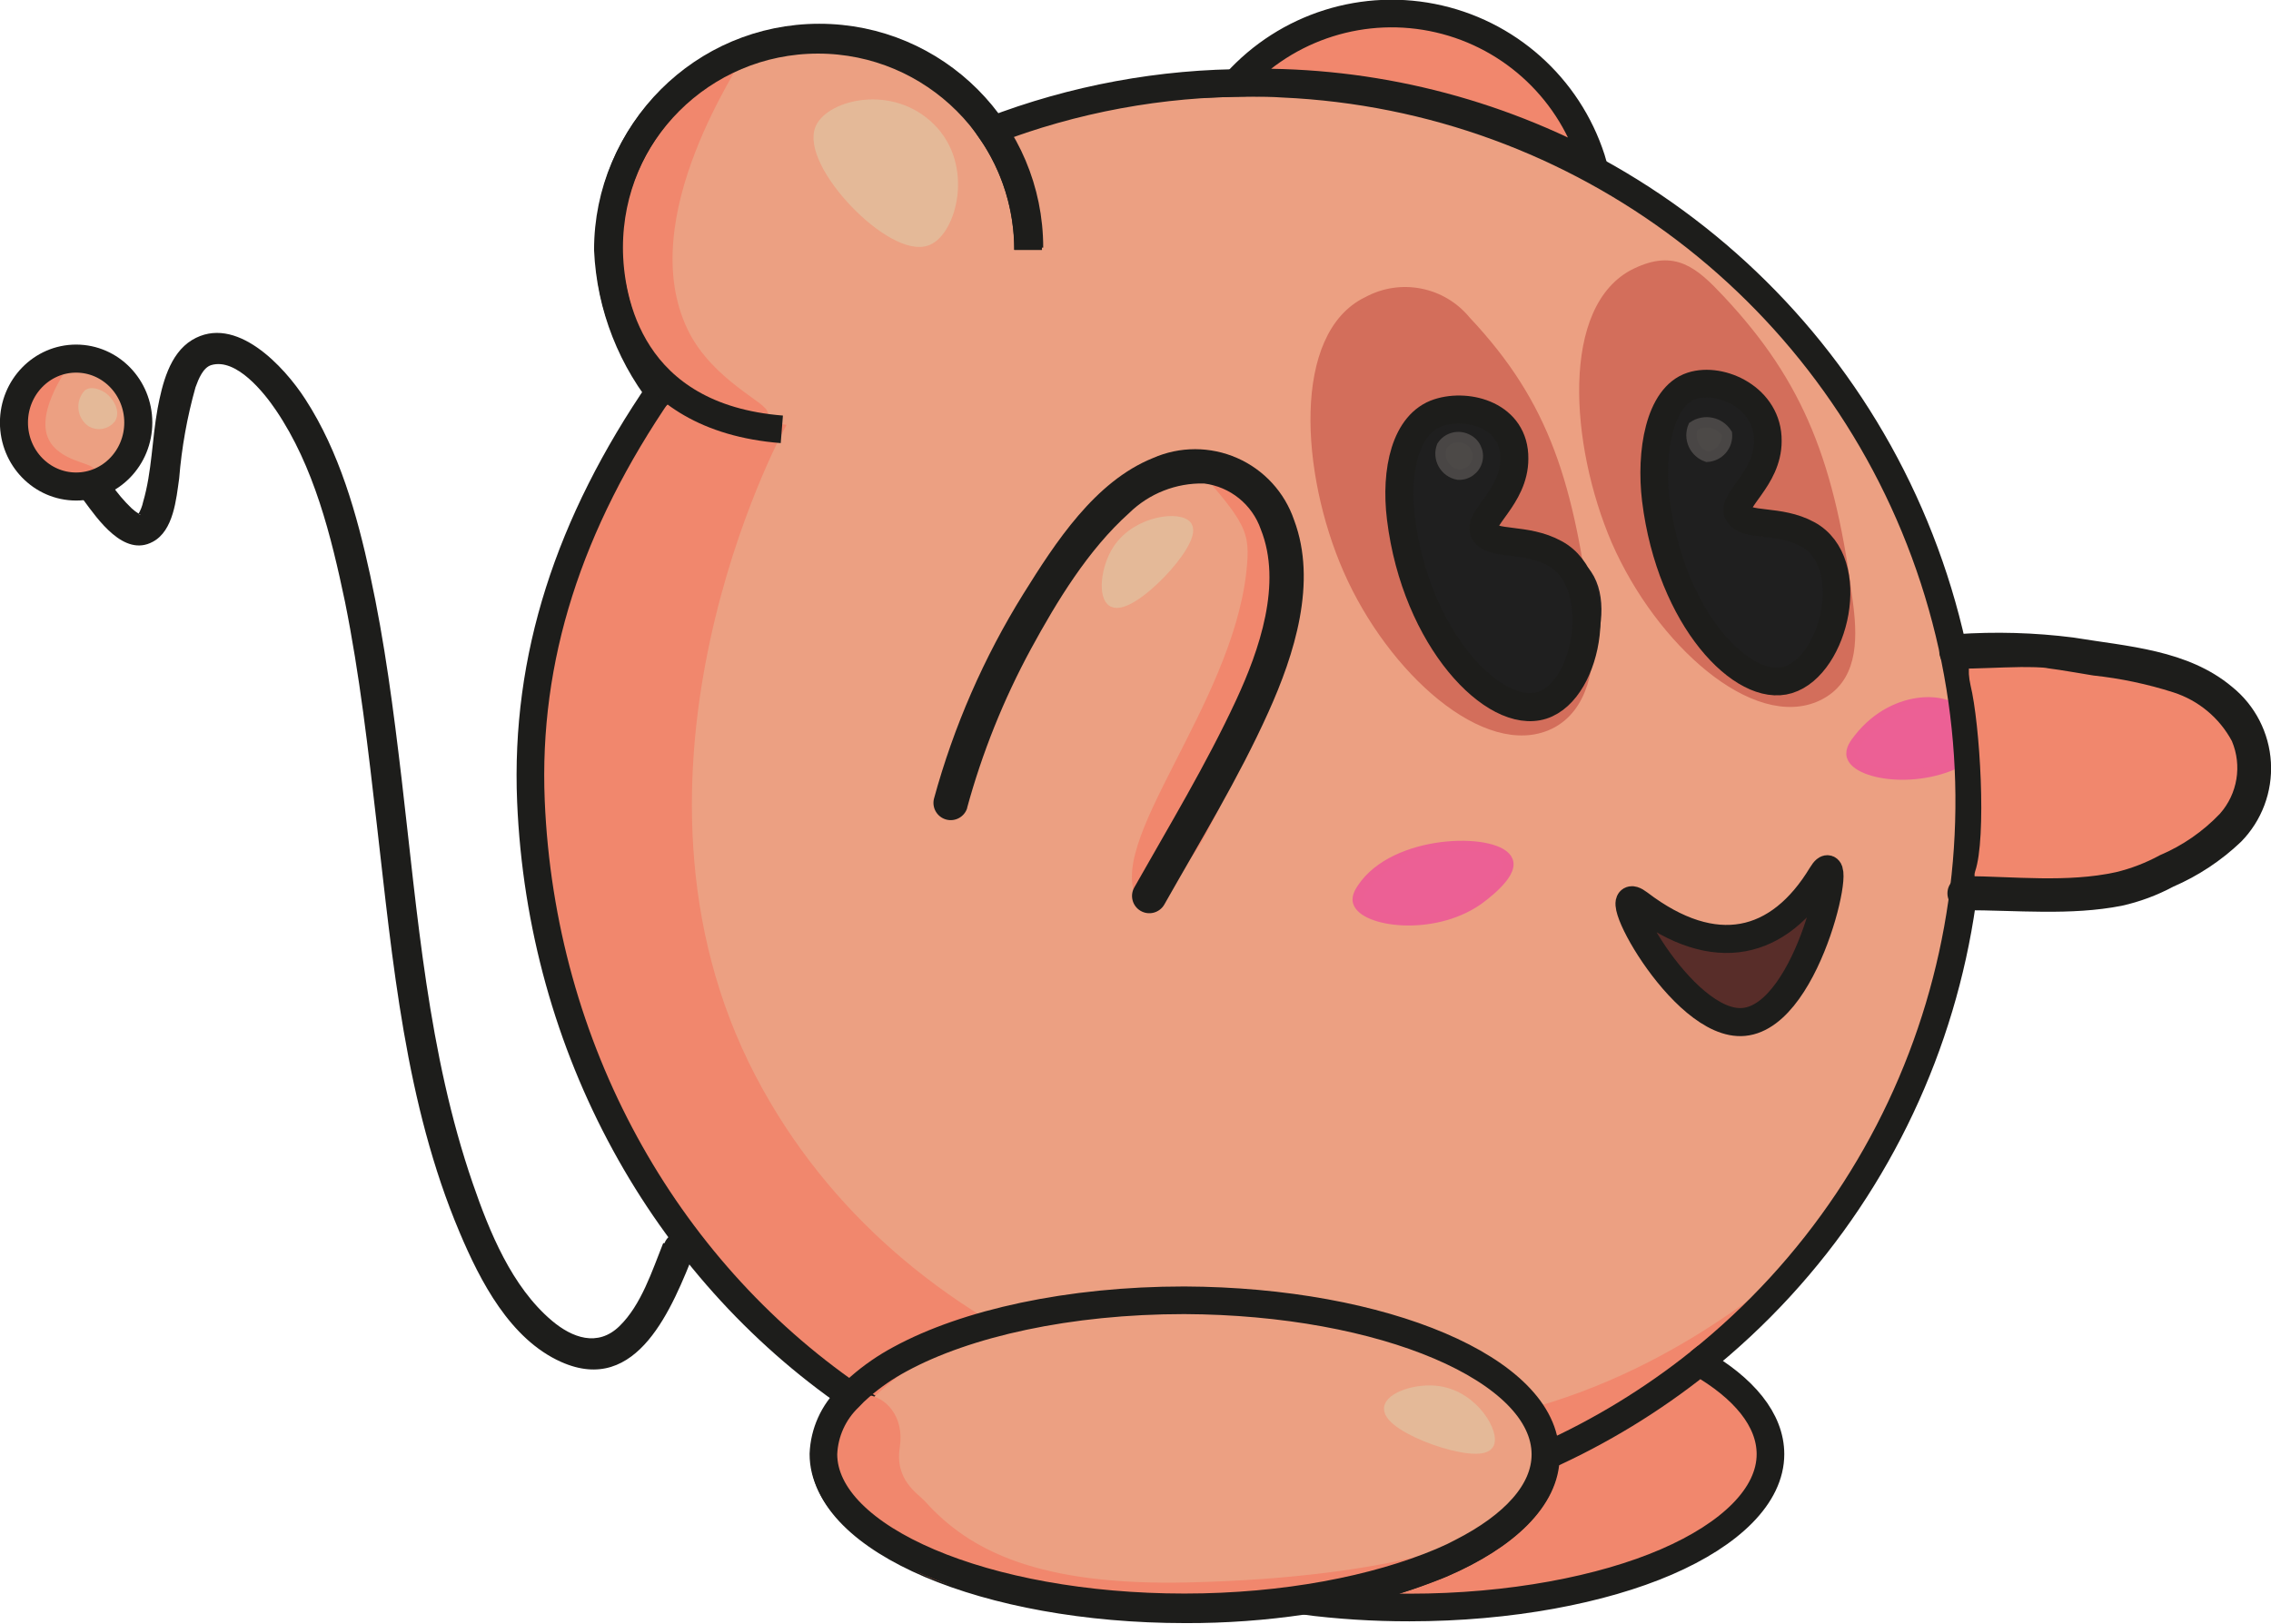
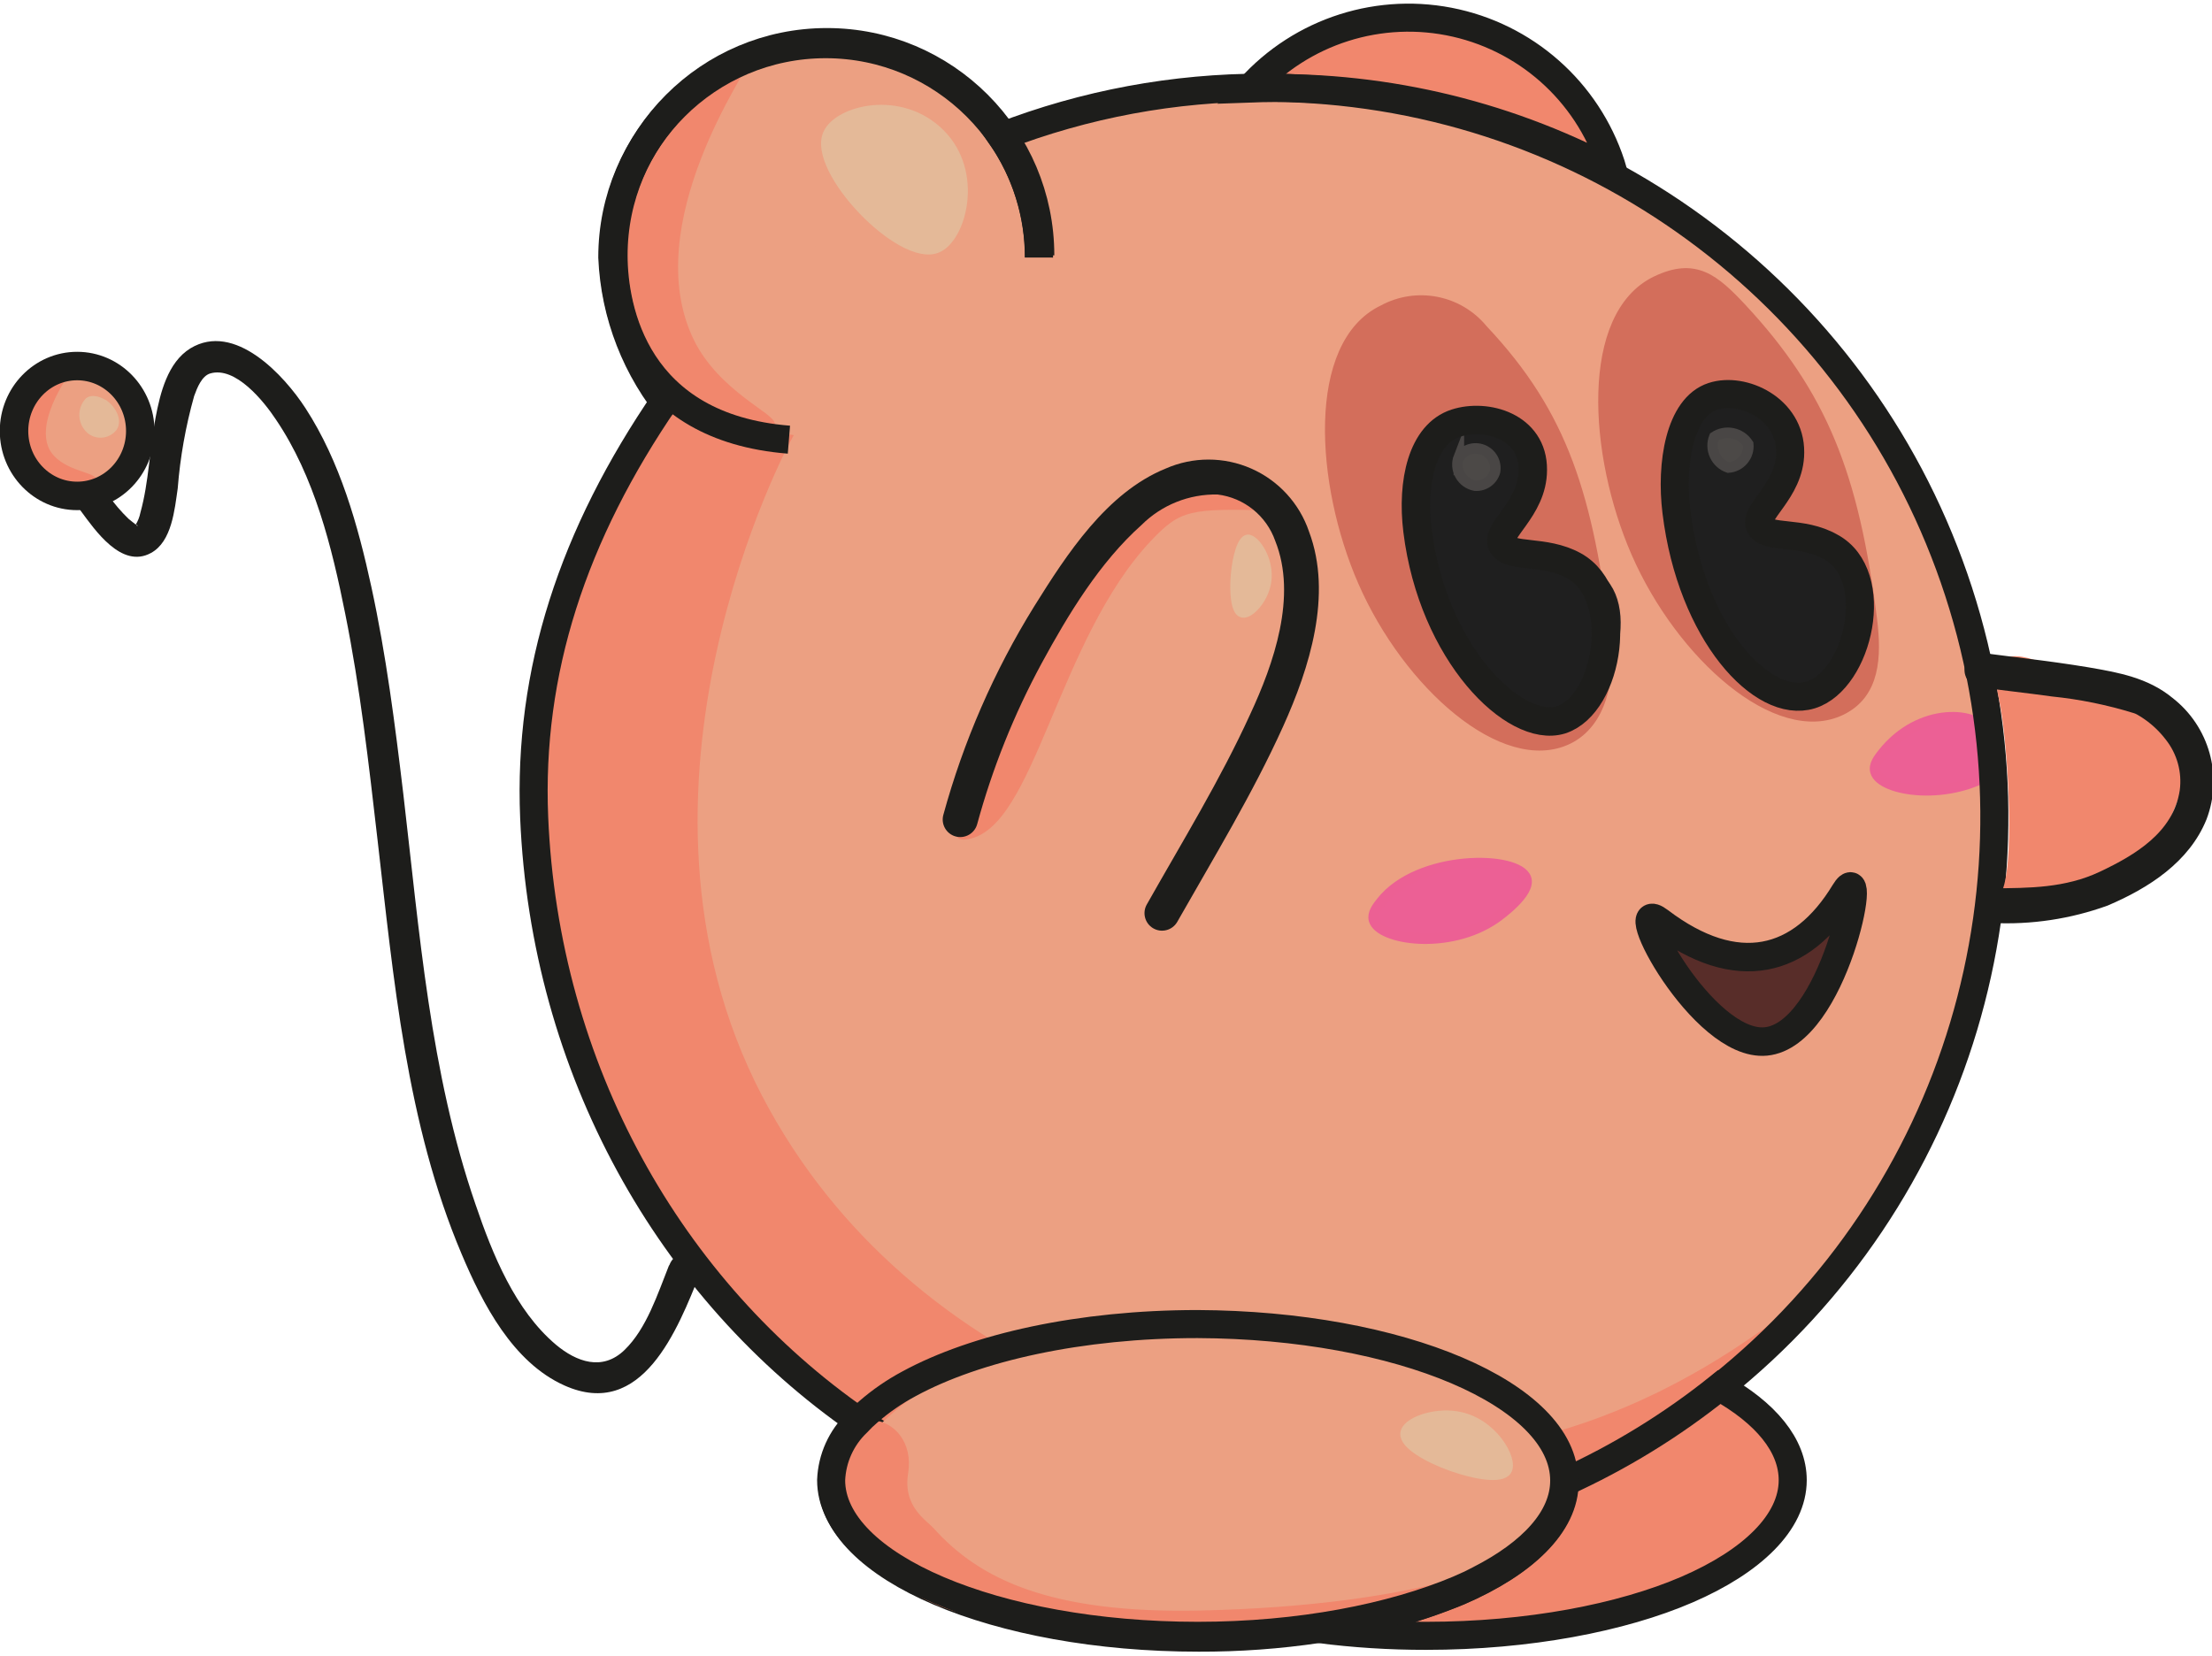
- <svg xmlns="http://www.w3.org/2000/svg" viewBox="0 0 164.38 117.5">
+ <svg xmlns="http://www.w3.org/2000/svg" viewBox="0 0 157.69 118.05">
  <defs>
-     <style>.cls-1,.cls-2{fill:#eca082;stroke:#eca082;}.cls-1,.cls-10,.cls-12,.cls-13,.cls-2,.cls-3,.cls-4,.cls-5,.cls-6,.cls-7,.cls-8,.cls-9{stroke-miterlimit:10;}.cls-1,.cls-4,.cls-5,.cls-6,.cls-7,.cls-8,.cls-9{stroke-width:0.75px;}.cls-2,.cls-3{stroke-width:0.75px;}.cls-3{fill:#f1876d;stroke:#f1876d;}.cls-4{fill:#d36e5b;stroke:#d36e5b;}.cls-5{fill:#ec6095;stroke:#ec6094;}.cls-6{fill:#e4b998;stroke:#e4b998;}.cls-7{fill:#1f1f1f;stroke:#1f1f1f;}.cls-8{fill:#582d29;stroke:#582d29;}.cls-9{fill:#4c4947;stroke:#494645;}.cls-10,.cls-12,.cls-13{fill:none;stroke:#1d1d1b;}.cls-10{stroke-width:2px;}.cls-11{fill:#1d1d1b;}.cls-12{stroke-width:2.03px;}.cls-13{stroke-width:2.03px;}</style>
+     <style>.cls-1,.cls-2{fill:#eca082;stroke:#eca082;}.cls-1,.cls-10,.cls-11,.cls-13,.cls-14,.cls-15,.cls-2,.cls-3,.cls-4,.cls-5,.cls-6,.cls-7,.cls-8,.cls-9{stroke-miterlimit:10;}.cls-1,.cls-10,.cls-4,.cls-5,.cls-6,.cls-8,.cls-9{stroke-width:0.75px;}.cls-2,.cls-3{stroke-width:0.75px;}.cls-15,.cls-3{fill:#f1876d;stroke:#f1876d;}.cls-4{fill:#d36e5b;stroke:#d36e5b;}.cls-5{fill:#ec6095;stroke:#ec6094;}.cls-6,.cls-7{fill:#e4b998;stroke:#e4b998;}.cls-7{stroke-width:0.52px;}.cls-8{fill:#1f1f1f;stroke:#1f1f1f;}.cls-9{fill:#582d29;stroke:#582d29;}.cls-10{fill:#4c4947;stroke:#494645;}.cls-11,.cls-13,.cls-14{fill:none;stroke:#1d1d1b;}.cls-11{stroke-width:2px;}.cls-12{fill:#1d1d1b;}.cls-13{stroke-width:2.03px;}.cls-14{stroke-width:2.03px;}.cls-15{stroke-width:0.74px;}</style>
  </defs>
-   <g id="Capa_9" data-name="Capa 9">
-     <path class="cls-1" d="M3.79,35.13c1.66.88,7.07-2.85,6.19-6.19C9.49,27.1,7.15,25.56,5.53,26,2.62,26.88,2,34.19,3.79,35.13Z" />
-     <path class="cls-2" d="M56.82,30a13.71,13.71,0,0,1-3.1-25.35C61.15.88,68.55,6.56,69.59,7.39c1.46,1.16,4.55,3.62,5,7.35C75.58,22.14,66,32.14,56.82,30Z" />
-     <path class="cls-2" d="M78.66,7C55.88,12.36,38.12,33.76,38.2,57.52c.1,24.51,19.13,39.14,21.68,41,14.73,10.93,35.9,14.67,53,6.39,13-6.29,19.76-17.6,21.68-20.91a54.64,54.64,0,0,0,6.78-19.54A50.6,50.6,0,0,0,139,39.13,51.14,51.14,0,0,0,125.11,19C114,9.22,96.46,2.82,78.66,7Z" />
-     <path class="cls-3" d="M4.85,25.94C4.76,25.89.4,31,2,33.39c1.11,1.59,4.46,1.26,4.55.87S4.1,33.77,3.2,32C2,29.62,4.93,26,4.85,25.94Z" />
-     <path class="cls-3" d="M82.78,65.16c-2.67-3.77,6.7-13.87,7.8-23.67.36-3.15-.06-3.81-4-8.26-.51-.57,2.06.39,3.32,1.87,1.07,1.26,4.31,2.17.92,15.58C90,53.7,86.44,63,84.26,63.3,83.49,63.39,83.34,66,82.78,65.16Z" />
-     <path class="cls-3" d="M91,4.49c-.17-1.28,7.54-5.18,14.61-2.91,5.62,1.81,9.42,7.07,8.71,8.13s-4.49-1.82-13-3.58C94.4,4.7,91.06,5.31,91,4.49Z" />
-     <path class="cls-3" d="M53.34,4c-.28-.16-15,5.49-6.29,21.26,2.15,3.9,7.84,5.31,8.16,4.81s-3.9-2.21-5.75-6C45.34,15.62,53.59,4.2,53.34,4Z" />
-     <path class="cls-3" d="M48.2,29C36.84,46.9,36.38,60.56,41.92,75.51c8.82,23.8,33.92,40,64.44,31.42,12.64-3.57,21.12-11.77,21.52-13.1.27-.9-8.83,7.92-22.73,9.62-16.23,2-40.14-5-50.8-25.4-11.51-22.08,2-47,2-47C52.34,30.46,48.88,27.92,48.2,29Z" />
-     <path class="cls-3" d="M87,110.55c-3.4-.88-6.87-1.74-7.84-2-4-1.19,2,5.14,8,6.06,25.06,3.87,36.75-2.51,36.68-3,0-.28,5.77-5.19,4.13-7.22-1-1.28-.93-1.39-4.26-5.13-.46-.52-13,8.32-16.65,8.71C103,108.37,90.69,110.74,87,110.55Z" />
-     <path class="cls-2" d="M62.43,102.87c27.32,9.3,25,7.41,31.48,8,8.39.78,18.92-6.3,18.37-5.23-6.52,12.68-41.72,14.66-48.39,3.29C63.36,108,60.3,102.15,62.43,102.87Z" />
-     <path class="cls-3" d="M60.24,104.82c0,4.14,4.66,9,10.64,9.89,25.07,3.87,36.75-2.51,36.68-3,0-.28-5.67,2.84-21.29,3.2-10.83.24-16-2.26-19.36-6-.46-.52-2.32-1.62-1.9-4.23C65.66,100.65,60.24,99.66,60.24,104.82Z" />
-     <path class="cls-4" d="M118.43,19.78C113.35,22.21,114,32.12,117,39.13c3.2,7.33,10.08,13.39,14.58,11.23,2.43-1.17,2.52-3.84,2.2-6.45-1.29-10.33-3.54-16.06-9.29-22.2C122.56,19.65,121.18,18.46,118.43,19.78Z" />
-     <path class="cls-4" d="M99,21.84c-5.08,2.43-4.48,12.35-1.42,19.36,3.2,7.33,10.07,13.39,14.58,11.22,2.43-1.17,3-4.35,2.71-7-1.29-10.32-3-16.05-8.78-22.19A5.67,5.67,0,0,0,99,21.84Z" />
-     <path class="cls-5" d="M134.56,53.45c2.66-3.37,6.9-3.05,7.48-1.42.37,1,.94,2.38.65,2.59-3.31,2.28-8.24,1.53-8.65.12C133.91,54.29,134.27,53.82,134.56,53.45Z" />
-     <path class="cls-5" d="M98.82,64c2.65-3.37,9.74-3.3,10.32-1.67.37,1-1.9,2.63-2.19,2.84-3.31,2.28-8.24,1.53-8.65.13C98.17,64.87,98.53,64.4,98.82,64Z" />
-     <path class="cls-6" d="M6.39,28.54a1.35,1.35,0,0,0,.22,2A1.09,1.09,0,0,0,8,30.3c.32-.47-.11-1.22-.59-1.56C7.36,28.72,6.76,28.31,6.39,28.54Z" />
-     <path class="cls-6" d="M59.4,9.26c-1.17,2.53,5.2,9.18,7.74,8.13,1.7-.7,3-5.35.19-8.13S60.16,7.61,59.4,9.26Z" />
-     <path class="cls-6" d="M85.92,38.1c-.46-.73-3.57-.47-5,1.67-.9,1.37-1.06,3.44-.37,3.8C81.86,44.26,86.63,39.24,85.92,38.1Z" />
-     <path class="cls-7" d="M121.29,28.83c-4.58,3.51,2.58,20.39,7.49,20,3.22-.25,6.33-6.36,3.52-8.92-1.76-1.62-5.29.21-6.58-1.55-.8-1.09.81-2.26,1-5.42,0-.55.63-3.24-1.52-4.49A3.88,3.88,0,0,0,121.29,28.83Z" />
-     <path class="cls-7" d="M103,31.54c-4.58,3.51,3.22,20,8.13,19.62,3.23-.26,6.07-7.53,3.27-10.09-1.77-1.62-5.3.21-6.58-1.55-.8-1.09.81-2.26,1-5.42a3,3,0,0,0-1.52-3.59C106.08,29.84,103.92,30.82,103,31.54Z" />
-     <path class="cls-8" d="M118.17,66.23c-1.83-4.29,6.87,7.64,13.52-2.56,1.7-2.59-.08,9.21-5.49,9.68S118.84,67.8,118.17,66.23Z" />
-     <path class="cls-9" d="M122.56,30.87a1.65,1.65,0,0,0,1,2.2A1.53,1.53,0,0,0,125,31.39,1.73,1.73,0,0,0,122.56,30.87Z" />
-     <path class="cls-9" d="M104.37,32.29a1.54,1.54,0,0,0,1.16,2.07,1.35,1.35,0,0,0,.64-2.58A1.41,1.41,0,0,0,104.37,32.29Z" />
-     <path class="cls-10" d="M74.42,18.09a15.21,15.21,0,0,0-30.42,0,18.51,18.51,0,0,0,4.38,11.14" />
-     <path class="cls-10" d="M74.41,18.09a15.16,15.16,0,0,0-2.68-8.63A51.77,51.77,0,0,1,90.46,6c.8,0,1.6,0,2.39.06A52,52,0,0,1,123,98.63" />
-     <path class="cls-10" d="M47.82,28.19C41.16,37.89,38,47.64,38.43,58c.75,17.92,9.65,33.75,23.22,43.1" />
-     <path class="cls-10" d="M89.45,6A51.52,51.52,0,0,1,115.34,12,15.19,15.19,0,0,0,89.45,6Z" />
-     <path class="cls-11" d="M48,90c-.8,2-1.58,4.46-3.16,6s-3.43.84-4.89-.39c-2.91-2.46-4.52-6.43-5.73-9.94-3.24-9.4-4-19.48-5.15-29.28-.59-5-1.22-9.9-2.28-14.77-.95-4.37-2.23-8.93-4.69-12.72-1.52-2.36-5.05-6.2-8.21-4.28-1.63,1-2.15,3.21-2.48,4.94C11,31.8,11,34.14,10.36,36.33a2.89,2.89,0,0,1-.36.91c-.14.22.11-.11.14,0s0,0-.18-.11-.3-.22-.45-.35a11.31,11.31,0,0,1-1.45-1.71c-.85-1.17-2.82,0-2,1.15,1,1.35,2.91,4.14,5,3,1.51-.8,1.7-3.12,1.91-4.6a34.64,34.64,0,0,1,1.18-6.58c.22-.61.55-1.43,1.14-1.61,1.81-.54,3.83,2,4.68,3.26,2.76,4.07,4,9.11,5,13.87,1.07,5.31,1.68,10.7,2.3,16.08,1.15,9.94,2.06,20.27,6,29.58,1.49,3.53,3.65,7.72,7.34,9.37,5.55,2.48,8.07-4,9.67-8,.54-1.35-1.65-1.94-2.18-.6Z" />
-     <path class="cls-10" d="M130.85,38.68c3.7,2,2,9.49-1.43,10.54-3.24,1-8.5-4.38-9.57-13.06-.41-3.38.23-7.46,2.61-8.23,2.12-.69,5.54.9,5.5,4,0,2.77-2.7,4.31-2.13,5.27S128.77,37.54,130.85,38.68Z" />
-     <path class="cls-12" d="M112.54,40.06c3.75,2,2.52,9.9-.92,11S102.48,46.3,101.4,37.5c-.42-3.42.32-6.85,2.73-7.63,2.16-.7,5.52.21,5.48,3.34,0,2.8-2.73,4.37-2.16,5.33S110.43,38.9,112.54,40.06Z" />
-     <path class="cls-12" d="M131.87,63.34c1.75-2.89-.79,10.19-5.65,10.64-4.51.43-10.27-10.6-7.59-8.56C124.13,69.61,128.78,68.45,131.87,63.34Z" />
-     <path class="cls-10" d="M74.51,17.93a15.21,15.21,0,0,0-30.42,0c0,3.88,1.56,12.28,12.5,13.15" />
-     <ellipse class="cls-13" cx="5.51" cy="30.59" rx="4.5" ry="4.63" />
-     <path class="cls-10" d="M128.15,105.27c0,3-2.88,5.79-7.53,7.8s-11.32,3.3-18.6,3.3a59.34,59.34,0,0,1-7.7-.49,40.18,40.18,0,0,0,10-2.68c4.63-2,7.51-4.74,7.53-7.77A52,52,0,0,0,123,98.63C126.22,100.48,128.15,102.78,128.15,105.27Z" />
-     <path class="cls-10" d="M111.89,105.43c0,3-2.9,5.77-7.53,7.77a40.18,40.18,0,0,1-10,2.68,56.87,56.87,0,0,1-8.56.62c-14.43,0-26.13-5-26.13-11.1a6.16,6.16,0,0,1,2-4.29,50.32,50.32,0,0,0,15.17,7.09A50.87,50.87,0,0,0,90.46,110,51.79,51.79,0,0,0,111.89,105.43Z" />
-     <path class="cls-11" d="M70,58.49A54,54,0,0,1,74.61,47c1.89-3.47,4.14-7.19,7.12-9.86A7.5,7.5,0,0,1,87.15,35a5,5,0,0,1,4.11,3.32c1.57,3.93-.11,8.75-1.79,12.37-2.16,4.65-4.84,9.08-7.36,13.54a1.25,1.25,0,0,0,2.16,1.26c2.59-4.58,5.38-9.14,7.54-13.94,1.88-4.16,3.55-9.4,1.86-13.9a7.57,7.57,0,0,0-10.22-4.49c-4.21,1.7-7.06,6.12-9.37,9.82A56.09,56.09,0,0,0,67.6,57.83a1.25,1.25,0,0,0,2.41.66Z" />
-     <path class="cls-3" d="M143,49.54c-1-4.49,4.36-2.23,14.13-.9,4.25.58-.59-.45,5.16,3.1.65.4,1.19,1.15.51,3-.58,1.55-.51,3.81-4.19,7.36-2.24,2.16-16,3.18-15.29,1.1C144.2,60.64,143.68,52.32,143,49.54Z" />
-     <path class="cls-11" d="M142.2,65.89c3.75,0,7.67.41,11.38-.32a14.62,14.62,0,0,0,3.72-1.38,16.73,16.73,0,0,0,4.91-3.25,7.58,7.58,0,0,0-.65-11.22c-3.21-2.69-7.55-2.92-11.5-3.57a43.28,43.28,0,0,0-8.44-.24,1.25,1.25,0,0,0,0,2.5c1.54,0,3.09-.1,4.63-.12.61,0,1.65,0,2,.09,1.1.14,2.18.35,3.27.52a29.24,29.24,0,0,1,5.79,1.22,7.35,7.35,0,0,1,4.24,3.53,5,5,0,0,1-.87,5.26,13,13,0,0,1-4.34,3,13,13,0,0,1-3.19,1.23c-3.52.77-7.36.31-10.94.28a1.25,1.25,0,0,0,0,2.5Z" />
-     <path class="cls-2" d="M62.13,102.9c8.91-10.71,27-7.82,33.49-7.23,8.38.78,16.91,8.92,16.36,10-6.52,12.67-41.72,14.65-48.39,3.29C63.06,108.06,60.69,104.63,62.13,102.9Z" />
-     <path class="cls-3" d="M60,104.85c0,4.13,4.65,9,10.64,9.89,25.06,3.87,36.74-2.51,36.67-3,0-.28-5.67,2.83-21.29,3.19-10.82.25-16-2.26-19.35-6-.47-.52-2.33-1.62-1.91-4.23C65.37,100.67,59.94,99.68,60,104.85Z" />
-   </g>
-   <g id="Capa_10" data-name="Capa 10">
-     <path class="cls-6" d="M107.74,104.57c.48-.72-1-3.45-3.58-3.85-1.62-.25-3.57.45-3.61,1.23C100.46,103.42,107,105.68,107.74,104.57Z" />
-   </g>
  <g id="Capa_2" data-name="Capa 2">
    <g id="Capa_1" data-name="Capa 1">
-       <path class="cls-10" d="M111.86,105.29v0c0,2.7-2.3,5.16-6.07,7.08l-.61.31-.85.38c-4.74,2-11.32,3.3-18.6,3.3-14.43,0-26.13-5-26.13-11.1a6,6,0,0,1,1.85-4.1,8.42,8.42,0,0,1,.8-.77s0,0,0,0a15.62,15.62,0,0,1,2.9-2c4.78-2.6,12.22-4.26,20.57-4.26C100.16,94.19,111.86,99.16,111.86,105.29Z" />
+       <path class="cls-1" d="M3.78,35.27c1.66.88,7.07-2.85,6.19-6.19-.49-1.84-2.83-3.38-4.45-2.9C2.62,27,2,34.33,3.78,35.27Z" />
+       <path class="cls-2" d="M56.47,30.31A13.82,13.82,0,0,1,46.21,18.12,13.66,13.66,0,0,1,53.37,5C60.8,1.16,68.2,6.83,69.24,7.66c1.47,1.17,4.55,3.63,5,7.36C75.23,22.42,65.65,32.42,56.47,30.31Z" />
+       <path class="cls-2" d="M78.31,7.28C55.53,12.63,37.77,34,37.86,57.79,38,82.31,57,96.93,59.53,98.83c14.73,10.93,35.9,14.67,53,6.38,13-6.28,19.75-17.59,21.67-20.9A54.62,54.62,0,0,0,141,64.76a50.52,50.52,0,0,0-2.32-25.35,51.33,51.33,0,0,0-13.94-20.13C113.63,9.49,96.11,3.09,78.31,7.28Z" />
+       <path class="cls-3" d="M4.84,26.08C4.75,26,.39,31.17,2,33.53c1.11,1.59,4.46,1.26,4.55.87s-2.49-.49-3.38-2.22C2,29.76,4.92,26.12,4.84,26.08Z" />
+       <path class="cls-3" d="M68.75,59.49c4.6-.39,6.28-14.07,13.06-21.22,2.18-2.3,3-2.41,8.92-2.24.77,0-1.63-1.32-3.58-1.33-1.65,0-4.43-1.9-12.49,9.33C72.84,46.56,68,55.32,69.21,57.16,69.64,57.81,67.77,59.58,68.75,59.49Z" />
+       <path class="cls-3" d="M90.6,4.76c-.17-1.28,7.54-5.18,14.61-2.9,5.62,1.81,9.42,7.06,8.71,8.13s-4.49-1.83-13-3.58C94.05,5,90.71,5.59,90.6,4.76Z" />
+       <path class="cls-3" d="M53,4.32c-.28-.16-15,5.48-6.28,21.26,2.14,3.89,7.83,5.3,8.15,4.81s-3.9-2.21-5.75-6C45,15.9,53.24,4.47,53,4.32Z" />
+       <path class="cls-3" d="M47.85,29.26C36.49,47.17,36,60.84,41.57,75.78c8.82,23.8,33.92,40,64.44,31.42,12.64-3.56,21.12-11.76,21.52-13.1.27-.9-8.83,7.93-22.73,9.63-16.23,2-40.14-5-50.8-25.41-11.51-22.08,2-47,2-47C52,30.73,48.53,28.2,47.85,29.26Z" />
+       <path class="cls-3" d="M86.66,110.83c-3.4-.89-6.87-1.75-7.84-2-4-1.18,2,5.14,8,6.07,25.07,3.87,36.75-2.51,36.68-3,0-.28,5.77-5.2,4.13-7.23a66.34,66.34,0,0,0-4.26-5.13c-.46-.52-13,8.33-16.64,8.71C102.63,108.64,90.34,111,86.66,110.83Z" />
+       <path class="cls-2" d="M62.08,103.15c27.32,9.29,25,7.4,31.49,8,8.38.77,18.91-6.31,18.36-5.23-6.52,12.67-41.72,14.65-48.39,3.29C63,108.31,60,102.42,62.08,103.15Z" />
+       <path class="cls-3" d="M59.9,105.1c0,4.13,4.65,9,10.63,9.89,25.07,3.87,36.75-2.51,36.68-3,0-.28-5.67,2.83-21.29,3.19-10.82.25-16-2.26-19.35-6-.47-.52-2.33-1.62-1.91-4.23C65.31,100.92,59.89,99.93,59.9,105.1Z" />
+       <path class="cls-4" d="M118.08,20.05c-5.08,2.43-4.48,12.35-1.42,19.36,3.2,7.33,10.08,13.39,14.58,11.22,2.43-1.17,2.52-3.83,2.2-6.45-1.29-10.32-3.54-16-9.29-22.19C122.21,19.92,120.84,18.73,118.08,20.05Z" />
+       <path class="cls-4" d="M98.6,22.12c-5.08,2.43-4.48,12.34-1.42,19.35,3.2,7.33,10.07,13.39,14.58,11.23,2.43-1.17,3-4.35,2.71-7-1.29-10.32-3-16.06-8.77-22.19A5.67,5.67,0,0,0,98.6,22.12Z" />
+       <path class="cls-5" d="M134.21,53.73c2.66-3.38,6.9-3,7.49-1.42.36,1,.93,2.38.64,2.58-3.31,2.29-8.24,1.54-8.64.13C133.56,54.56,133.92,54.1,134.21,53.73Z" />
+       <path class="cls-5" d="M98.47,64.31c2.66-3.38,9.74-3.31,10.32-1.68.37,1-1.9,2.64-2.19,2.84-3.31,2.29-8.24,1.54-8.65.13C97.82,65.14,98.18,64.68,98.47,64.31Z" />
+       <path class="cls-6" d="M6.38,28.68a1.34,1.34,0,0,0,.22,2A1.08,1.08,0,0,0,8,30.44c.32-.47-.11-1.22-.59-1.56C7.35,28.86,6.75,28.45,6.38,28.68Z" />
+       <path class="cls-6" d="M59.05,9.54c-1.17,2.53,5.2,9.17,7.74,8.12,1.7-.69,3-5.34.2-8.12S59.81,7.88,59.05,9.54Z" />
+       <path class="cls-7" d="M88.93,38.38c.59-.08,1.85,1.72,1.36,3.46C90,42.94,89,44,88.48,43.75,87.54,43.36,88,38.51,88.93,38.38Z" />
+       <path class="cls-8" d="M121,29.11c-4.59,3.5,2.57,20.39,7.48,20,3.22-.26,6.33-6.36,3.52-8.93-1.76-1.61-5.29.21-6.58-1.55-.79-1.09.82-2.26,1-5.42,0-.55.64-3.23-1.52-4.49A3.83,3.83,0,0,0,121,29.11Z" />
+       <path class="cls-8" d="M102.62,31.82c-4.58,3.5,3.22,20,8.13,19.61,3.23-.25,6.07-7.52,3.27-10.09-1.77-1.61-5.29.21-6.58-1.55-.8-1.09.81-2.25,1-5.42a3.06,3.06,0,0,0-1.53-3.58C105.73,30.12,103.57,31.09,102.62,31.82Z" />
+       <path class="cls-9" d="M117.82,66.5c-1.82-4.29,6.87,7.64,13.52-2.55,1.7-2.6-.08,9.21-5.49,9.67S118.49,68.08,117.82,66.5Z" />
+       <path class="cls-10" d="M122.21,31.15a1.66,1.66,0,0,0,1,2.19,1.53,1.53,0,0,0,1.42-1.68A1.73,1.73,0,0,0,122.21,31.15Z" />
+       <path class="cls-10" d="M104,32.57a1.53,1.53,0,0,0,1.16,2.06,1.38,1.38,0,0,0,1.42-1,1.41,1.41,0,0,0-2.58-1Z" />
+       <path class="cls-11" d="M74.07,18.36a15.21,15.21,0,1,0-30.42,0A18.51,18.51,0,0,0,48,29.5" />
+       <path class="cls-11" d="M74.06,18.36a15.16,15.16,0,0,0-2.68-8.63A51.77,51.77,0,0,1,90.11,6.25c.8,0,1.6,0,2.39.06A52,52,0,0,1,122.61,98.9" />
+       <path class="cls-11" d="M47.47,28.46c-6.66,9.7-9.82,19.45-9.39,29.82C38.83,76.2,47.73,92,61.3,101.38" />
+       <path class="cls-11" d="M89.1,6.31A51.47,51.47,0,0,1,115,12.22,15.19,15.19,0,0,0,89.1,6.31Z" />
+       <path class="cls-12" d="M47.68,90.26c-.8,2-1.58,4.47-3.16,6s-3.43.84-4.89-.38c-2.91-2.46-4.52-6.44-5.73-10-3.24-9.39-4-19.47-5.15-29.28-.59-4.94-1.22-9.9-2.28-14.77-.95-4.37-2.23-8.93-4.69-12.72-1.52-2.35-5.05-6.19-8.21-4.27-1.62,1-2.15,3.2-2.48,4.94-.43,2.23-.47,4.57-1.08,6.77a2.61,2.61,0,0,1-.36.9c-.13.23.12-.11.14,0s0,.05-.18-.1-.3-.23-.45-.36a11.74,11.74,0,0,1-1.45-1.7c-.85-1.17-2.82,0-1.95,1.14,1,1.35,2.9,4.15,5,3,1.5-.81,1.69-3.12,1.91-4.61a34.12,34.12,0,0,1,1.17-6.58c.22-.61.55-1.43,1.14-1.61,1.81-.54,3.84,2,4.68,3.27,2.76,4.07,4,9.11,4.95,13.86,1.07,5.31,1.68,10.71,2.3,16.09,1.15,9.93,2.06,20.27,6,29.57,1.49,3.53,3.64,7.72,7.33,9.37,5.55,2.48,8.07-4,9.67-8,.55-1.36-1.65-2-2.18-.61Z" />
+       <path class="cls-11" d="M130.51,39c3.7,2,2,9.49-1.43,10.55s-8.51-4.38-9.57-13.07c-.42-3.38.22-7.45,2.6-8.22,2.13-.7,5.54.89,5.51,4,0,2.77-2.71,4.32-2.14,5.27S128.43,37.81,130.51,39Z" />
+       <path class="cls-13" d="M112.19,40.33c3.75,2.05,2.52,9.9-.92,11-3.29,1-9.14-4.73-10.22-13.52-.42-3.43.33-6.86,2.74-7.64,2.15-.7,5.51.22,5.48,3.34,0,2.81-2.74,4.37-2.17,5.34S110.09,39.18,112.19,40.33Z" />
+       <path class="cls-13" d="M131.52,63.62c1.75-2.89-.78,10.18-5.64,10.64-4.52.42-10.27-10.6-7.59-8.56C123.79,69.88,128.43,68.72,131.52,63.62Z" />
+       <path class="cls-11" d="M74.16,18.21a15.21,15.21,0,1,0-30.42,0c0,3.88,1.57,12.27,12.5,13.14" />
+       <ellipse class="cls-14" cx="5.5" cy="30.73" rx="4.5" ry="4.63" />
+       <path class="cls-11" d="M127.8,105.54c0,3-2.88,5.79-7.53,7.8s-11.32,3.3-18.6,3.3a59.34,59.34,0,0,1-7.7-.49,40.18,40.18,0,0,0,10-2.68c4.63-2,7.51-4.74,7.53-7.77a52,52,0,0,0,11.07-6.8C125.87,100.75,127.8,103.05,127.8,105.54Z" />
+       <path class="cls-11" d="M111.54,105.7c0,3-2.9,5.77-7.53,7.77a40.18,40.18,0,0,1-10,2.68,56.87,56.87,0,0,1-8.56.62c-14.43,0-26.13-5-26.13-11.1a6.16,6.16,0,0,1,2-4.29,50.32,50.32,0,0,0,15.17,7.09,50.87,50.87,0,0,0,13.64,1.84A51.79,51.79,0,0,0,111.54,105.7Z" />
+       <path class="cls-12" d="M69.66,58.77a53.8,53.8,0,0,1,4.6-11.48c1.89-3.48,4.14-7.2,7.12-9.86a7.46,7.46,0,0,1,5.42-2.17,5,5,0,0,1,4.11,3.31c1.58,3.94-.11,8.76-1.79,12.37C87,55.59,84.29,60,81.76,64.48a1.25,1.25,0,0,0,2.16,1.26c2.6-4.58,5.38-9.14,7.55-13.94,1.88-4.16,3.54-9.39,1.85-13.89a7.57,7.57,0,0,0-10.22-4.5c-4.21,1.71-7.06,6.12-9.37,9.82A56.56,56.56,0,0,0,67.25,58.1a1.25,1.25,0,0,0,2.41.67Z" />
+       <path class="cls-15" d="M142.86,49.77c-1-4.49,1.85-2.65,10.22,1.45,4.43,2.17,1.29,6.64.63,8.46-.56,1.54-11.22,5.79-10.54,3.71C144,60.87,143.48,52.55,142.86,49.77Z" />
+       <path class="cls-12" d="M142,65.81a21.15,21.15,0,0,0,8.25-1.24c2.92-1.24,5.82-3.1,7.05-6.15a7.56,7.56,0,0,0-2.43-8.66c-1.75-1.44-3.86-1.81-6-2.18-1.45-.24-2.91-.44-4.37-.62l-1.74-.22-.71-.09-.44-.06a1.28,1.28,0,0,0-1.52.86,1.24,1.24,0,0,0,.86,1.52c1.77.26,3.55.44,5.32.69a29.91,29.91,0,0,1,5.85,1.19,1.1,1.1,0,0,1,.23.1,5.72,5.72,0,0,1,.58.37,6.74,6.74,0,0,1,1.46,1.41,4.8,4.8,0,0,1,1,3.63c-.46,3-3.19,4.61-5.68,5.79s-5.07,1.17-7.65,1.19a1.24,1.24,0,0,0,0,2.47Z" />
+       <path class="cls-2" d="M61.79,103.17c8.9-10.71,27-7.82,33.48-7.22,8.39.77,16.91,8.92,16.36,10-6.52,12.68-41.71,14.66-48.39,3.29C62.71,108.33,60.34,104.91,61.79,103.17Z" />
+       <path class="cls-3" d="M59.6,105.12c0,4.14,4.65,9,10.64,9.89,25.06,3.87,36.74-2.51,36.67-3,0-.28-5.67,2.84-21.29,3.2-10.82.24-16-2.26-19.35-6-.46-.52-2.33-1.62-1.9-4.23C65,101,59.59,100,59.6,105.12Z" />
+       <path class="cls-6" d="M107.39,104.84c.48-.72-1-3.45-3.58-3.84-1.62-.26-3.57.45-3.61,1.23C100.11,103.7,106.65,106,107.39,104.84Z" />
+       <path class="cls-11" d="M111.51,105.57v0c0,2.7-2.3,5.16-6.07,7.08l-.61.31-.85.38c-4.74,2-11.32,3.3-18.6,3.3-14.43,0-26.13-5-26.13-11.1a6,6,0,0,1,1.85-4.1,8.42,8.42,0,0,1,.8-.77s0,0,0,0a15.62,15.62,0,0,1,2.9-2c4.78-2.6,12.22-4.26,20.57-4.26C99.81,94.47,111.51,99.44,111.51,105.57Z" />
    </g>
  </g>
</svg>
